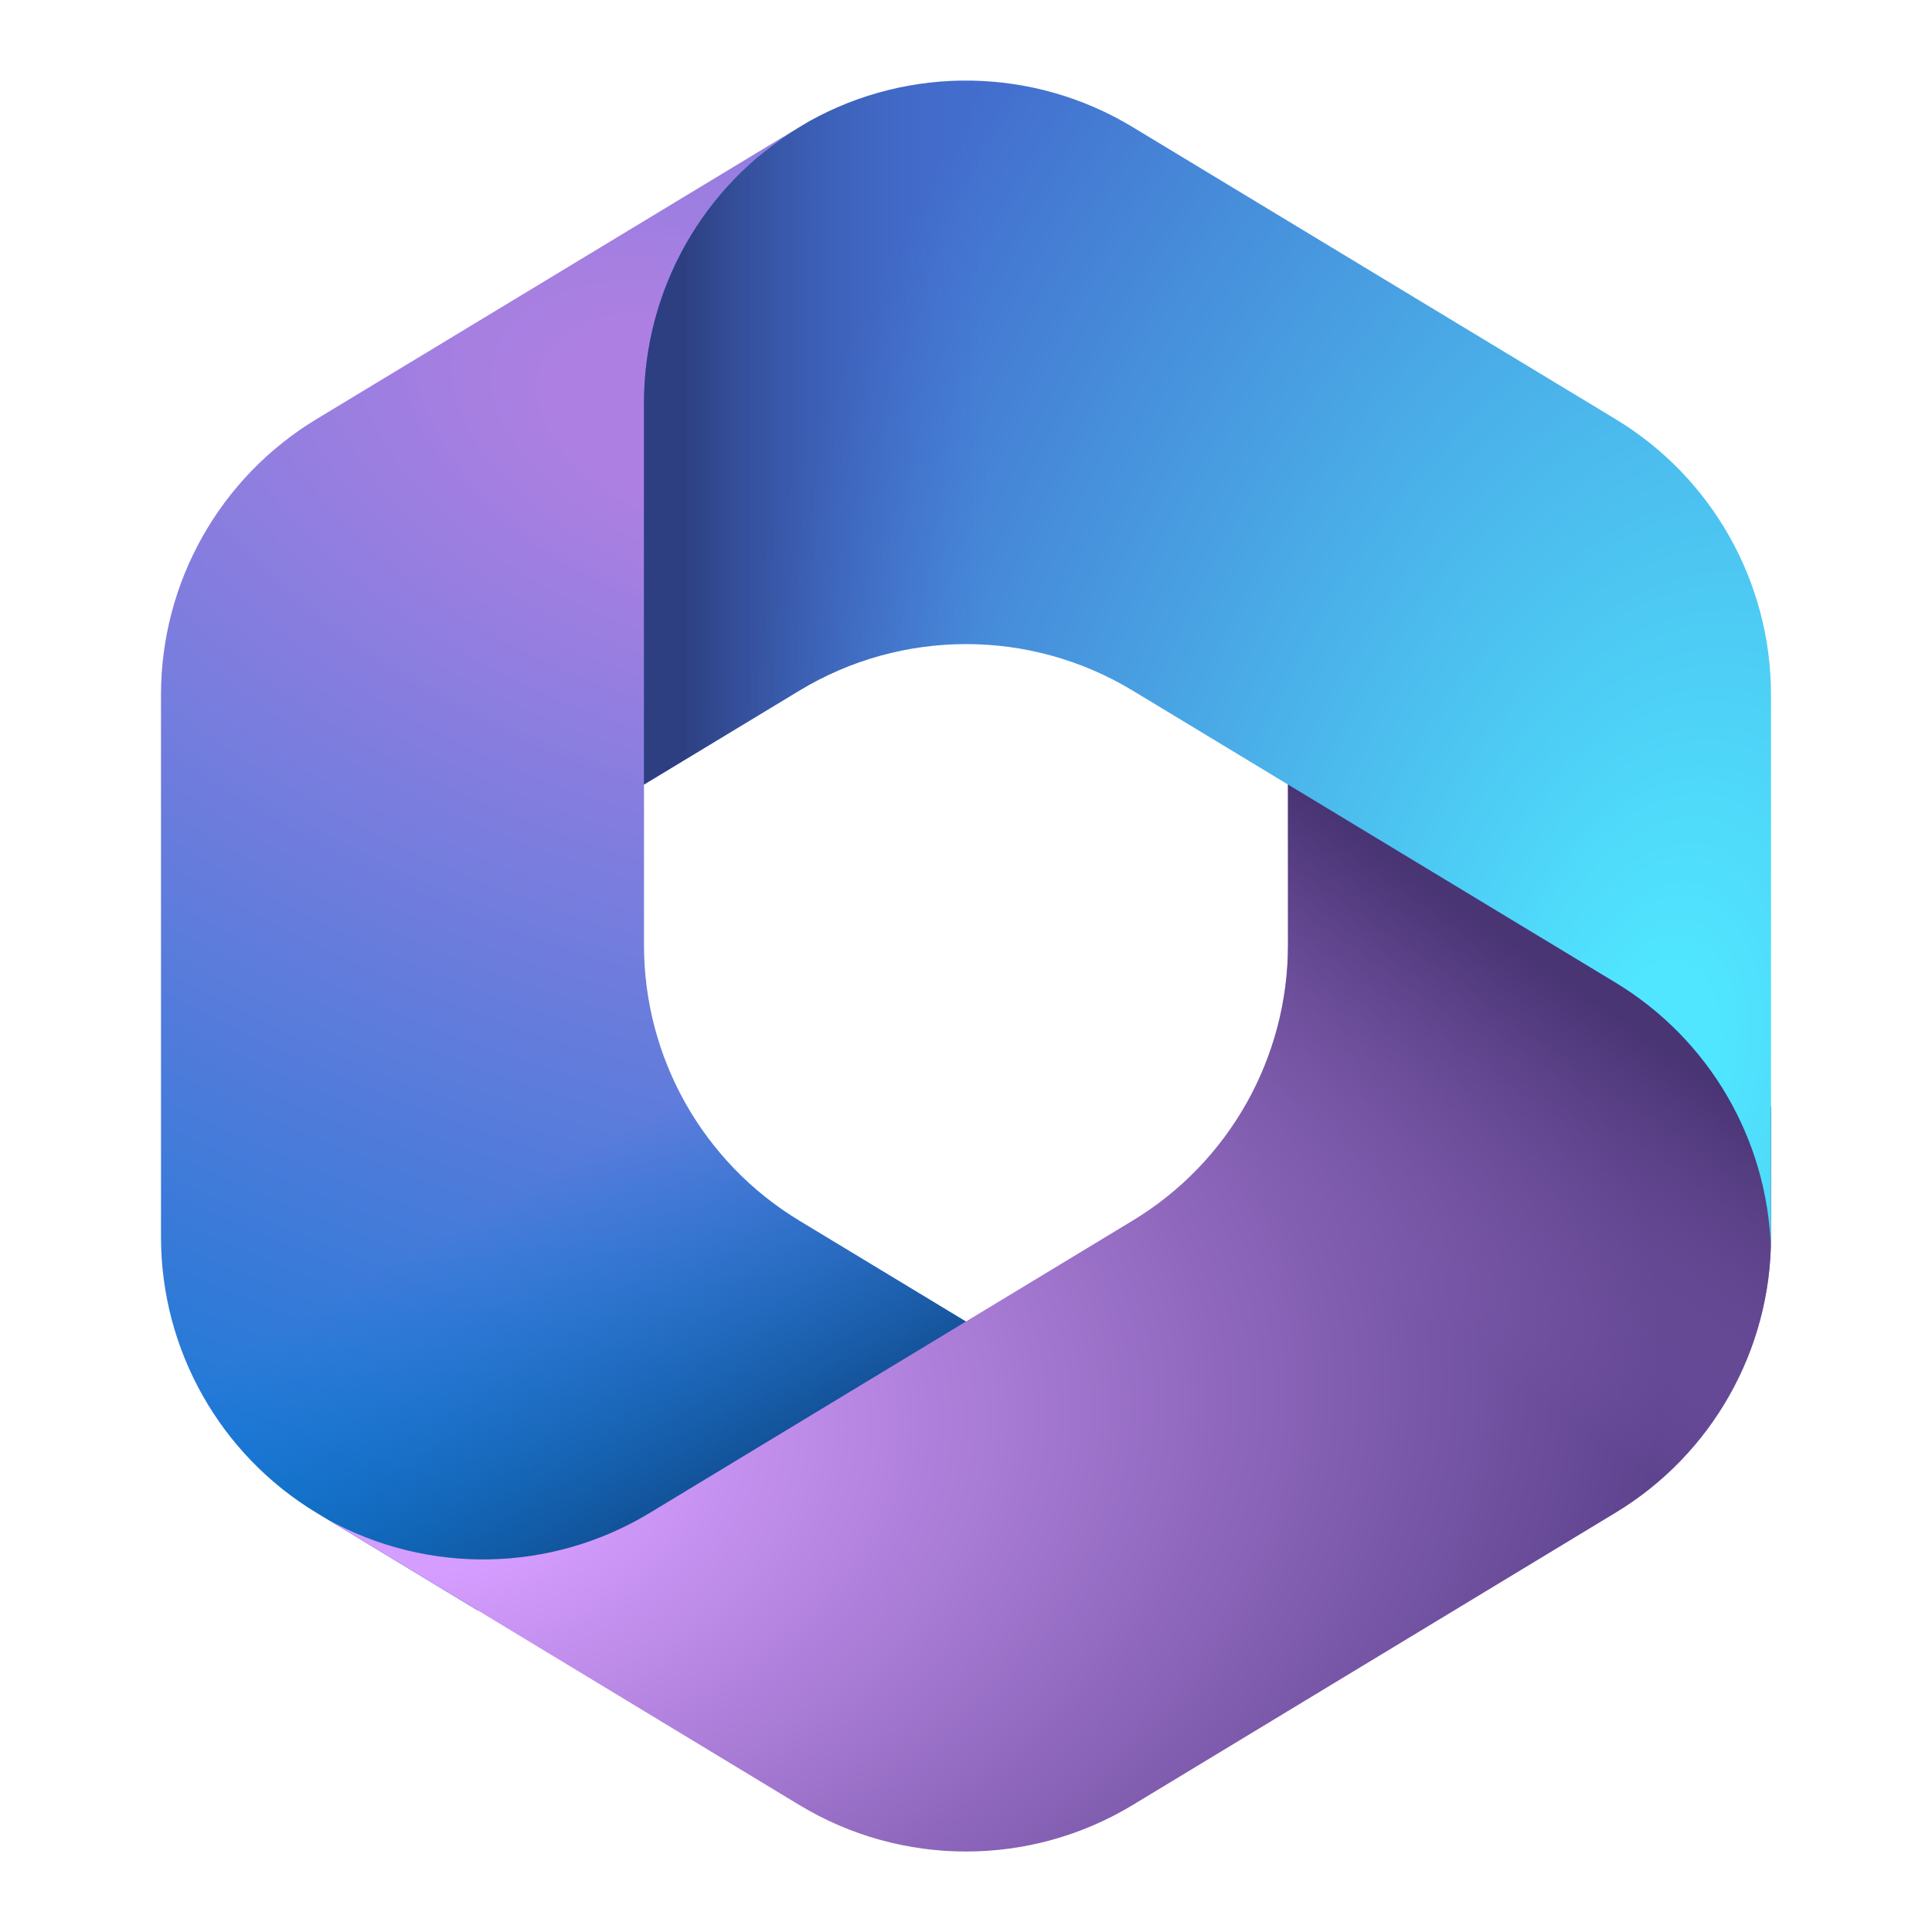
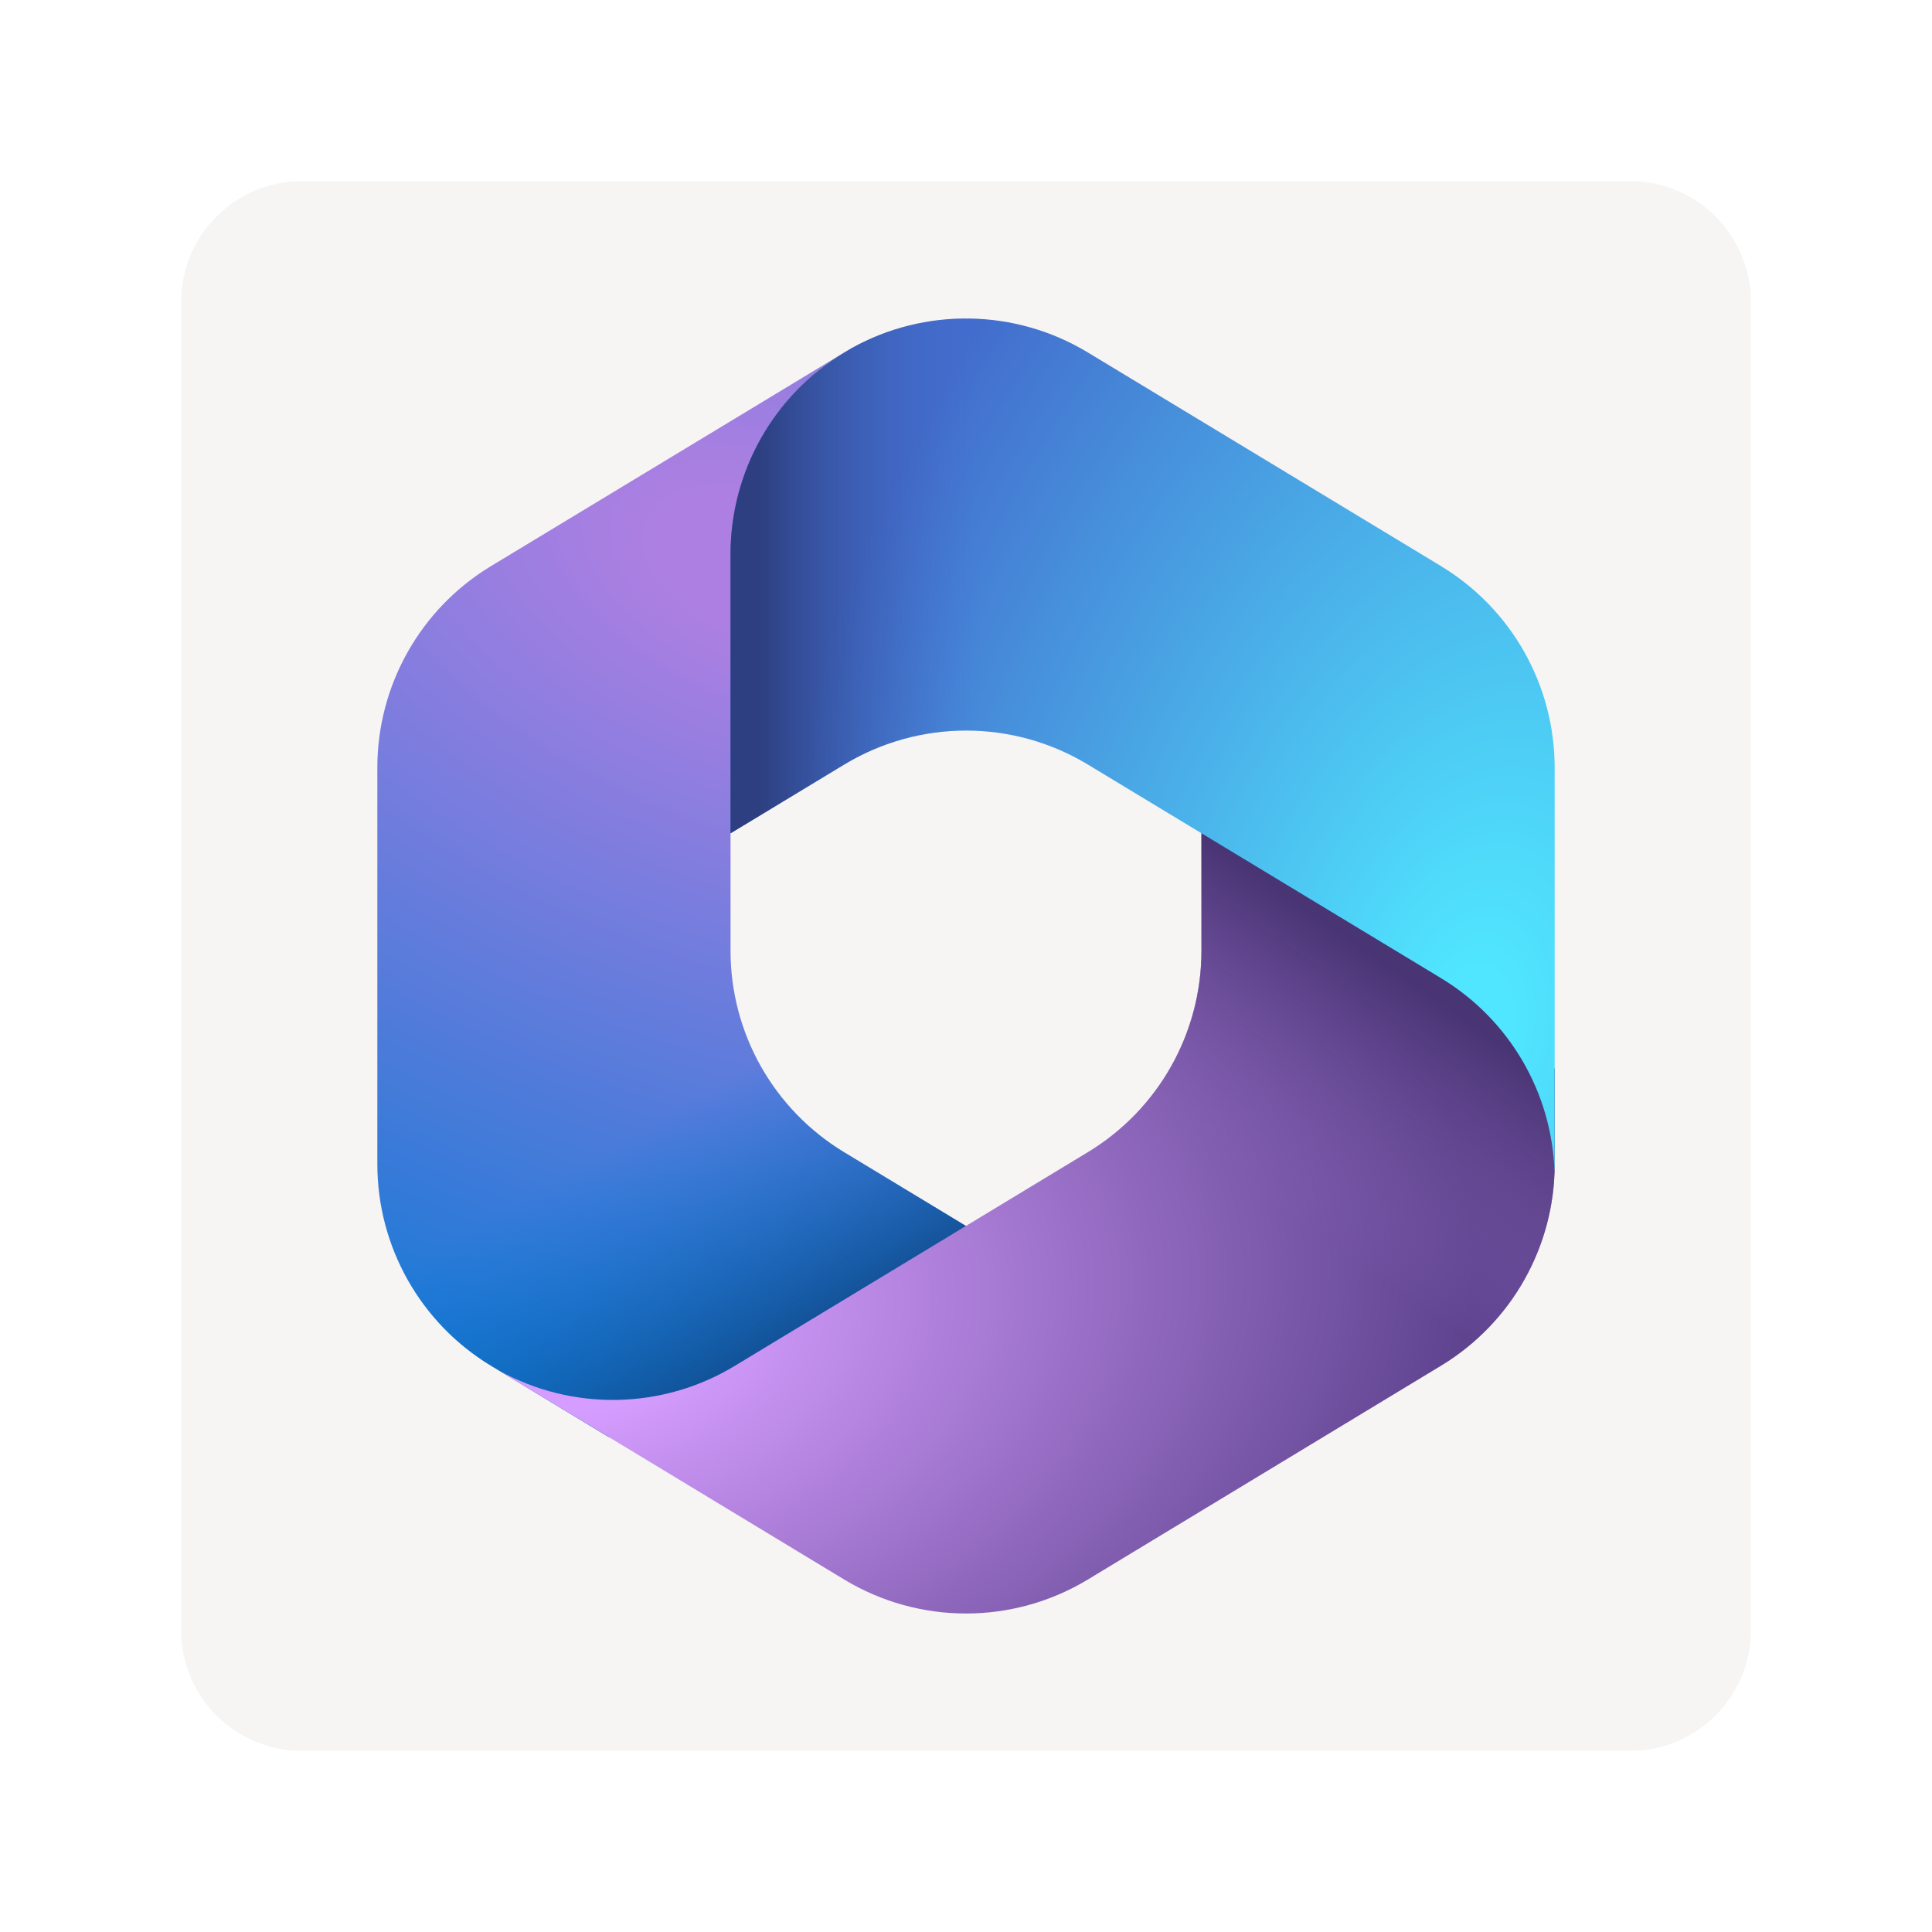
- <svg xmlns="http://www.w3.org/2000/svg" id="image-2" alt="Image-2" width="72" height="72" viewBox="0 0 48 48" fill="none" role="img" aria-label="Microsoft 365 Logo">
-   <path d="M20.084 3.026L19.86 3.162C19.502 3.378 19.165 3.62 18.851 3.884L19.499 3.428H25L26 11L21 16L16 19.475V23.483C16 26.282 17.463 28.877 19.857 30.327L25.121 33.513L14 40H11.855L7.857 37.58C5.463 36.131 4 33.535 4 30.736V17.261C4 14.461 5.464 11.864 7.86 10.415L19.86 3.157C19.934 3.112 20.009 3.068 20.084 3.026Z" fill="url(#paint0_radial_2994_8373)" />
-   <path d="M20.084 3.026L19.86 3.162C19.502 3.378 19.165 3.62 18.851 3.884L19.499 3.428H25L26 11L21 16L16 19.475V23.483C16 26.282 17.463 28.877 19.857 30.327L25.121 33.513L14 40H11.855L7.857 37.58C5.463 36.131 4 33.535 4 30.736V17.261C4 14.461 5.464 11.864 7.86 10.415L19.86 3.157C19.934 3.112 20.009 3.068 20.084 3.026Z" fill="url(#paint1_linear_2994_8373)" />
-   <path d="M32 19V23.48C32 26.279 30.537 28.875 28.143 30.324L16.143 37.588C13.688 39.074 10.633 39.127 8.136 37.749L19.857 44.844C22.404 46.386 25.596 46.386 28.143 44.844L40.143 37.58C42.537 36.131 44 33.535 44 30.736V27.5L43 26L32 19Z" fill="url(#paint2_radial_2994_8373)" />
-   <path d="M32 19V23.48C32 26.279 30.537 28.875 28.143 30.324L16.143 37.588C13.688 39.074 10.633 39.127 8.136 37.749L19.857 44.844C22.404 46.386 25.596 46.386 28.143 44.844L40.143 37.58C42.537 36.131 44 33.535 44 30.736V27.5L43 26L32 19Z" fill="url(#paint3_linear_2994_8373)" />
-   <path d="M40.141 10.415L28.14 3.157C25.674 1.665 22.602 1.618 20.098 3.018L19.86 3.162C17.464 4.611 16 7.208 16 10.008V19.491L19.86 17.157C22.405 15.617 25.595 15.617 28.14 17.157L40.141 24.415C42.461 25.819 43.908 28.299 43.996 30.998C43.999 30.911 44 30.824 44 30.736V17.261C44 14.461 42.536 11.864 40.141 10.415Z" fill="url(#paint4_radial_2994_8373)" />
-   <path d="M40.141 10.415L28.14 3.157C25.674 1.665 22.602 1.618 20.098 3.018L19.86 3.162C17.464 4.611 16 7.208 16 10.008V19.491L19.86 17.157C22.405 15.617 25.595 15.617 28.14 17.157L40.141 24.415C42.461 25.819 43.908 28.299 43.996 30.998C43.999 30.911 44 30.824 44 30.736V17.261C44 14.461 42.536 11.864 40.141 10.415Z" fill="url(#paint5_linear_2994_8373)" />
-   <path d="M4.004 30.998C4.004 30.998 4.004 30.998 4.004 30.998Z" fill="url(#paint6_radial_2994_8373)" />
-   <path d="M4.004 30.998C4.004 30.998 4.004 30.998 4.004 30.998Z" fill="url(#paint7_linear_2994_8373)" />
-   <defs>
-     <radialGradient id="paint0_radial_2994_8373" cx="0" cy="0" r="1" gradientUnits="userSpaceOnUse" gradientTransform="translate(17.4186 10.6383) rotate(110.528) scale(33.3657 58.1966)">
-       <stop offset="0.064" stop-color="#AE7FE2" />
-       <stop offset="1" stop-color="#0078D4" />
+ <svg xmlns="http://www.w3.org/2000/svg" xmlns:xlink="http://www.w3.org/1999/xlink" viewBox="0 0 128 128" style="display:inline;enable-background:new" version="1.0" id="svg11300" height="128" width="128" xml:space="preserve">
+   <defs id="defs3">
+     <radialGradient id="paint0_radial_2994_8373" cx="0" cy="0" r="1" gradientUnits="userSpaceOnUse" gradientTransform="matrix(-11.70019,31.24701,-54.50117,-20.40752,17.4186,10.6383)">
+       <stop offset="0.064" stop-color="#AE7FE2" id="stop8" />
+       <stop offset="1" stop-color="#0078D4" id="stop9" />
    </radialGradient>
    <linearGradient id="paint1_linear_2994_8373" x1="17.512" y1="37.868" x2="12.751" y2="29.635" gradientUnits="userSpaceOnUse">
-       <stop stop-color="#114A8B" />
-       <stop offset="1" stop-color="#0078D4" stop-opacity="0" />
+       <stop stop-color="#114A8B" id="stop10" />
+       <stop offset="1" stop-color="#0078D4" stop-opacity="0" id="stop11" />
    </linearGradient>
-     <radialGradient id="paint2_radial_2994_8373" cx="0" cy="0" r="1" gradientUnits="userSpaceOnUse" gradientTransform="translate(10.4299 36.3511) rotate(-8.36717) scale(31.0503 20.5108)">
-       <stop offset="0.134" stop-color="#D59DFF" />
-       <stop offset="1" stop-color="#5E438F" />
+     <radialGradient id="paint2_radial_2994_8373" cx="0" cy="0" r="1" gradientUnits="userSpaceOnUse" gradientTransform="matrix(30.7198,-4.51832,2.984653,20.29248,10.4299,36.3511)">
+       <stop offset="0.134" stop-color="#D59DFF" id="stop12" />
+       <stop offset="1" stop-color="#5E438F" id="stop13" />
    </radialGradient>
    <linearGradient id="paint3_linear_2994_8373" x1="40.357" y1="25.377" x2="35.255" y2="32.692" gradientUnits="userSpaceOnUse">
-       <stop stop-color="#493474" />
-       <stop offset="1" stop-color="#8C66BA" stop-opacity="0" />
+       <stop stop-color="#493474" id="stop14" />
+       <stop offset="1" stop-color="#8C66BA" stop-opacity="0" id="stop15" />
    </linearGradient>
-     <radialGradient id="paint4_radial_2994_8373" cx="0" cy="0" r="1" gradientUnits="userSpaceOnUse" gradientTransform="translate(41.0552 26.504) rotate(-165.772) scale(24.9228 41.9552)">
-       <stop offset="0.058" stop-color="#50E6FF" />
-       <stop offset="1" stop-color="#436DCD" />
+     <radialGradient id="paint4_radial_2994_8373" cx="0" cy="0" r="1" gradientUnits="userSpaceOnUse" gradientTransform="matrix(-24.1583,-6.125554,10.3118,-40.66824,41.0552,26.504)">
+       <stop offset="0.058" stop-color="#50E6FF" id="stop16" />
+       <stop offset="1" stop-color="#436DCD" id="stop17" />
    </radialGradient>
    <linearGradient id="paint5_linear_2994_8373" x1="16.976" y1="3.057" x2="24.487" y2="3.057" gradientUnits="userSpaceOnUse">
-       <stop stop-color="#2D3F80" />
-       <stop offset="1" stop-color="#436DCD" stop-opacity="0" />
+       <stop stop-color="#2D3F80" id="stop18" />
+       <stop offset="1" stop-color="#436DCD" stop-opacity="0" id="stop19" />
    </linearGradient>
-     <radialGradient id="paint6_radial_2994_8373" cx="0" cy="0" r="1" gradientUnits="userSpaceOnUse" gradientTransform="translate(41.0552 26.504) rotate(-165.772) scale(24.9228 41.9552)">
-       <stop offset="0.058" stop-color="#50E6FF" />
-       <stop offset="1" stop-color="#436DCD" />
+     <radialGradient id="paint6_radial_2994_8373" cx="0" cy="0" r="1" gradientUnits="userSpaceOnUse" gradientTransform="matrix(-24.1583,-6.125554,10.3118,-40.66824,41.0552,26.504)">
+       <stop offset="0.058" stop-color="#50E6FF" id="stop20" />
+       <stop offset="1" stop-color="#436DCD" id="stop21" />
    </radialGradient>
-     <linearGradient id="paint7_linear_2994_8373" x1="16.976" y1="3.057" x2="24.487" y2="3.057" gradientUnits="userSpaceOnUse">
-       <stop stop-color="#2D3F80" />
-       <stop offset="1" stop-color="#436DCD" stop-opacity="0" />
-     </linearGradient>
+     <linearGradient xlink:href="#paint5_linear_2994_8373" id="linearGradient2" gradientUnits="userSpaceOnUse" x1="16.976" y1="3.057" x2="24.487" y2="3.057" />
+     <linearGradient xlink:href="#paint5_linear_2994_8373" id="linearGradient3" gradientUnits="userSpaceOnUse" x1="16.976" y1="3.057" x2="24.487" y2="3.057" />
  </defs>
+   <rect ry="8" rx="8" y="12" x="12" height="104" width="104" id="rect929-36-9" style="display:inline;vector-effect:none;fill:#f6f5f4;fill-opacity:1;stroke:none;stroke-width:0.25;stroke-linecap:butt;stroke-linejoin:miter;stroke-miterlimit:4;stroke-dasharray:none;stroke-dashoffset:0;stroke-opacity:1;marker:none;marker-start:none;marker-mid:none;marker-end:none;paint-order:normal;enable-background:new" />
+   <g style="fill:none;stroke-width:0.769" id="g2" transform="matrix(1.95,0,0,1.95,17.2,17.19797)">
+     <path d="m 20.084,3.026 -0.225,0.136 c -0.357,0.216 -0.694,0.458 -1.008,0.722 L 19.499,3.428 H 25 L 26,11 l -5,5 -5,3.475 v 4.008 c 0,2.799 1.463,5.394 3.857,6.844 L 25.121,33.513 14,40 H 11.855 L 7.857,37.58 C 5.463,36.131 4,33.535 4,30.736 V 17.261 C 4,14.461 5.464,11.864 7.86,10.415 L 19.86,3.157 c 0.074,-0.045 0.149,-0.089 0.225,-0.131 z" fill="url(#paint0_radial_2994_8373)" id="path1-3" style="fill:url(#paint0_radial_2994_8373);stroke-width:0.769" />
+     <path d="m 20.084,3.026 -0.225,0.136 c -0.357,0.216 -0.694,0.458 -1.008,0.722 L 19.499,3.428 H 25 L 26,11 l -5,5 -5,3.475 v 4.008 c 0,2.799 1.463,5.394 3.857,6.844 L 25.121,33.513 14,40 H 11.855 L 7.857,37.58 C 5.463,36.131 4,33.535 4,30.736 V 17.261 C 4,14.461 5.464,11.864 7.86,10.415 L 19.86,3.157 c 0.074,-0.045 0.149,-0.089 0.225,-0.131 z" fill="url(#paint1_linear_2994_8373)" id="path2-5" style="fill:url(#paint1_linear_2994_8373);stroke-width:0.769" />
+     <path d="m 32,19 v 4.48 c 0,2.799 -1.463,5.394 -3.857,6.844 l -12,7.264 c -2.455,1.486 -5.509,1.54 -8.007,0.161 l 11.722,7.095 c 2.547,1.542 5.739,1.542 8.285,0 l 12,-7.264 c 2.394,-1.449 3.857,-4.045 3.857,-6.844 V 27.5 l -1,-1.5 z" fill="url(#paint2_radial_2994_8373)" id="path3-6" style="fill:url(#paint2_radial_2994_8373);stroke-width:0.769" />
+     <path d="m 32,19 v 4.48 c 0,2.799 -1.463,5.394 -3.857,6.844 l -12,7.264 c -2.455,1.486 -5.509,1.54 -8.007,0.161 l 11.722,7.095 c 2.547,1.542 5.739,1.542 8.285,0 l 12,-7.264 c 2.394,-1.449 3.857,-4.045 3.857,-6.844 V 27.5 l -1,-1.5 z" fill="url(#paint3_linear_2994_8373)" id="path4-2" style="fill:url(#paint3_linear_2994_8373);stroke-width:0.769" />
+     <path d="m 40.141,10.415 -12,-7.259 C 25.674,1.665 22.602,1.618 20.098,3.018 l -0.238,0.144 C 17.464,4.611 16,7.208 16,10.008 v 9.484 l 3.86,-2.335 c 2.546,-1.54 5.735,-1.54 8.281,0 l 12,7.258 c 2.321,1.404 3.767,3.884 3.855,6.583 C 43.999,30.911 44,30.824 44,30.736 V 17.261 c 0,-2.8 -1.464,-5.396 -3.86,-6.845 z" fill="url(#paint4_radial_2994_8373)" id="path5-9" style="fill:url(#paint4_radial_2994_8373);stroke-width:0.769" />
+     <path d="m 40.141,10.415 -12,-7.259 C 25.674,1.665 22.602,1.618 20.098,3.018 l -0.238,0.144 C 17.464,4.611 16,7.208 16,10.008 v 9.484 l 3.86,-2.335 c 2.546,-1.54 5.735,-1.54 8.281,0 l 12,7.258 c 2.321,1.404 3.767,3.884 3.855,6.583 C 43.999,30.911 44,30.824 44,30.736 V 17.261 c 0,-2.8 -1.464,-5.396 -3.86,-6.845 z" fill="url(#paint5_linear_2994_8373)" id="path6-1" style="fill:url(#linearGradient2);stroke-width:0.769" />
+     <path d="M 4.004,30.998 Z" fill="url(#paint6_radial_2994_8373)" id="path7-2" style="fill:url(#paint6_radial_2994_8373);stroke-width:0.769" />
+     <path d="M 4.004,30.998 Z" fill="url(#paint7_linear_2994_8373)" id="path8-7" style="fill:url(#linearGradient3);stroke-width:0.769" />
+   </g>
</svg>
